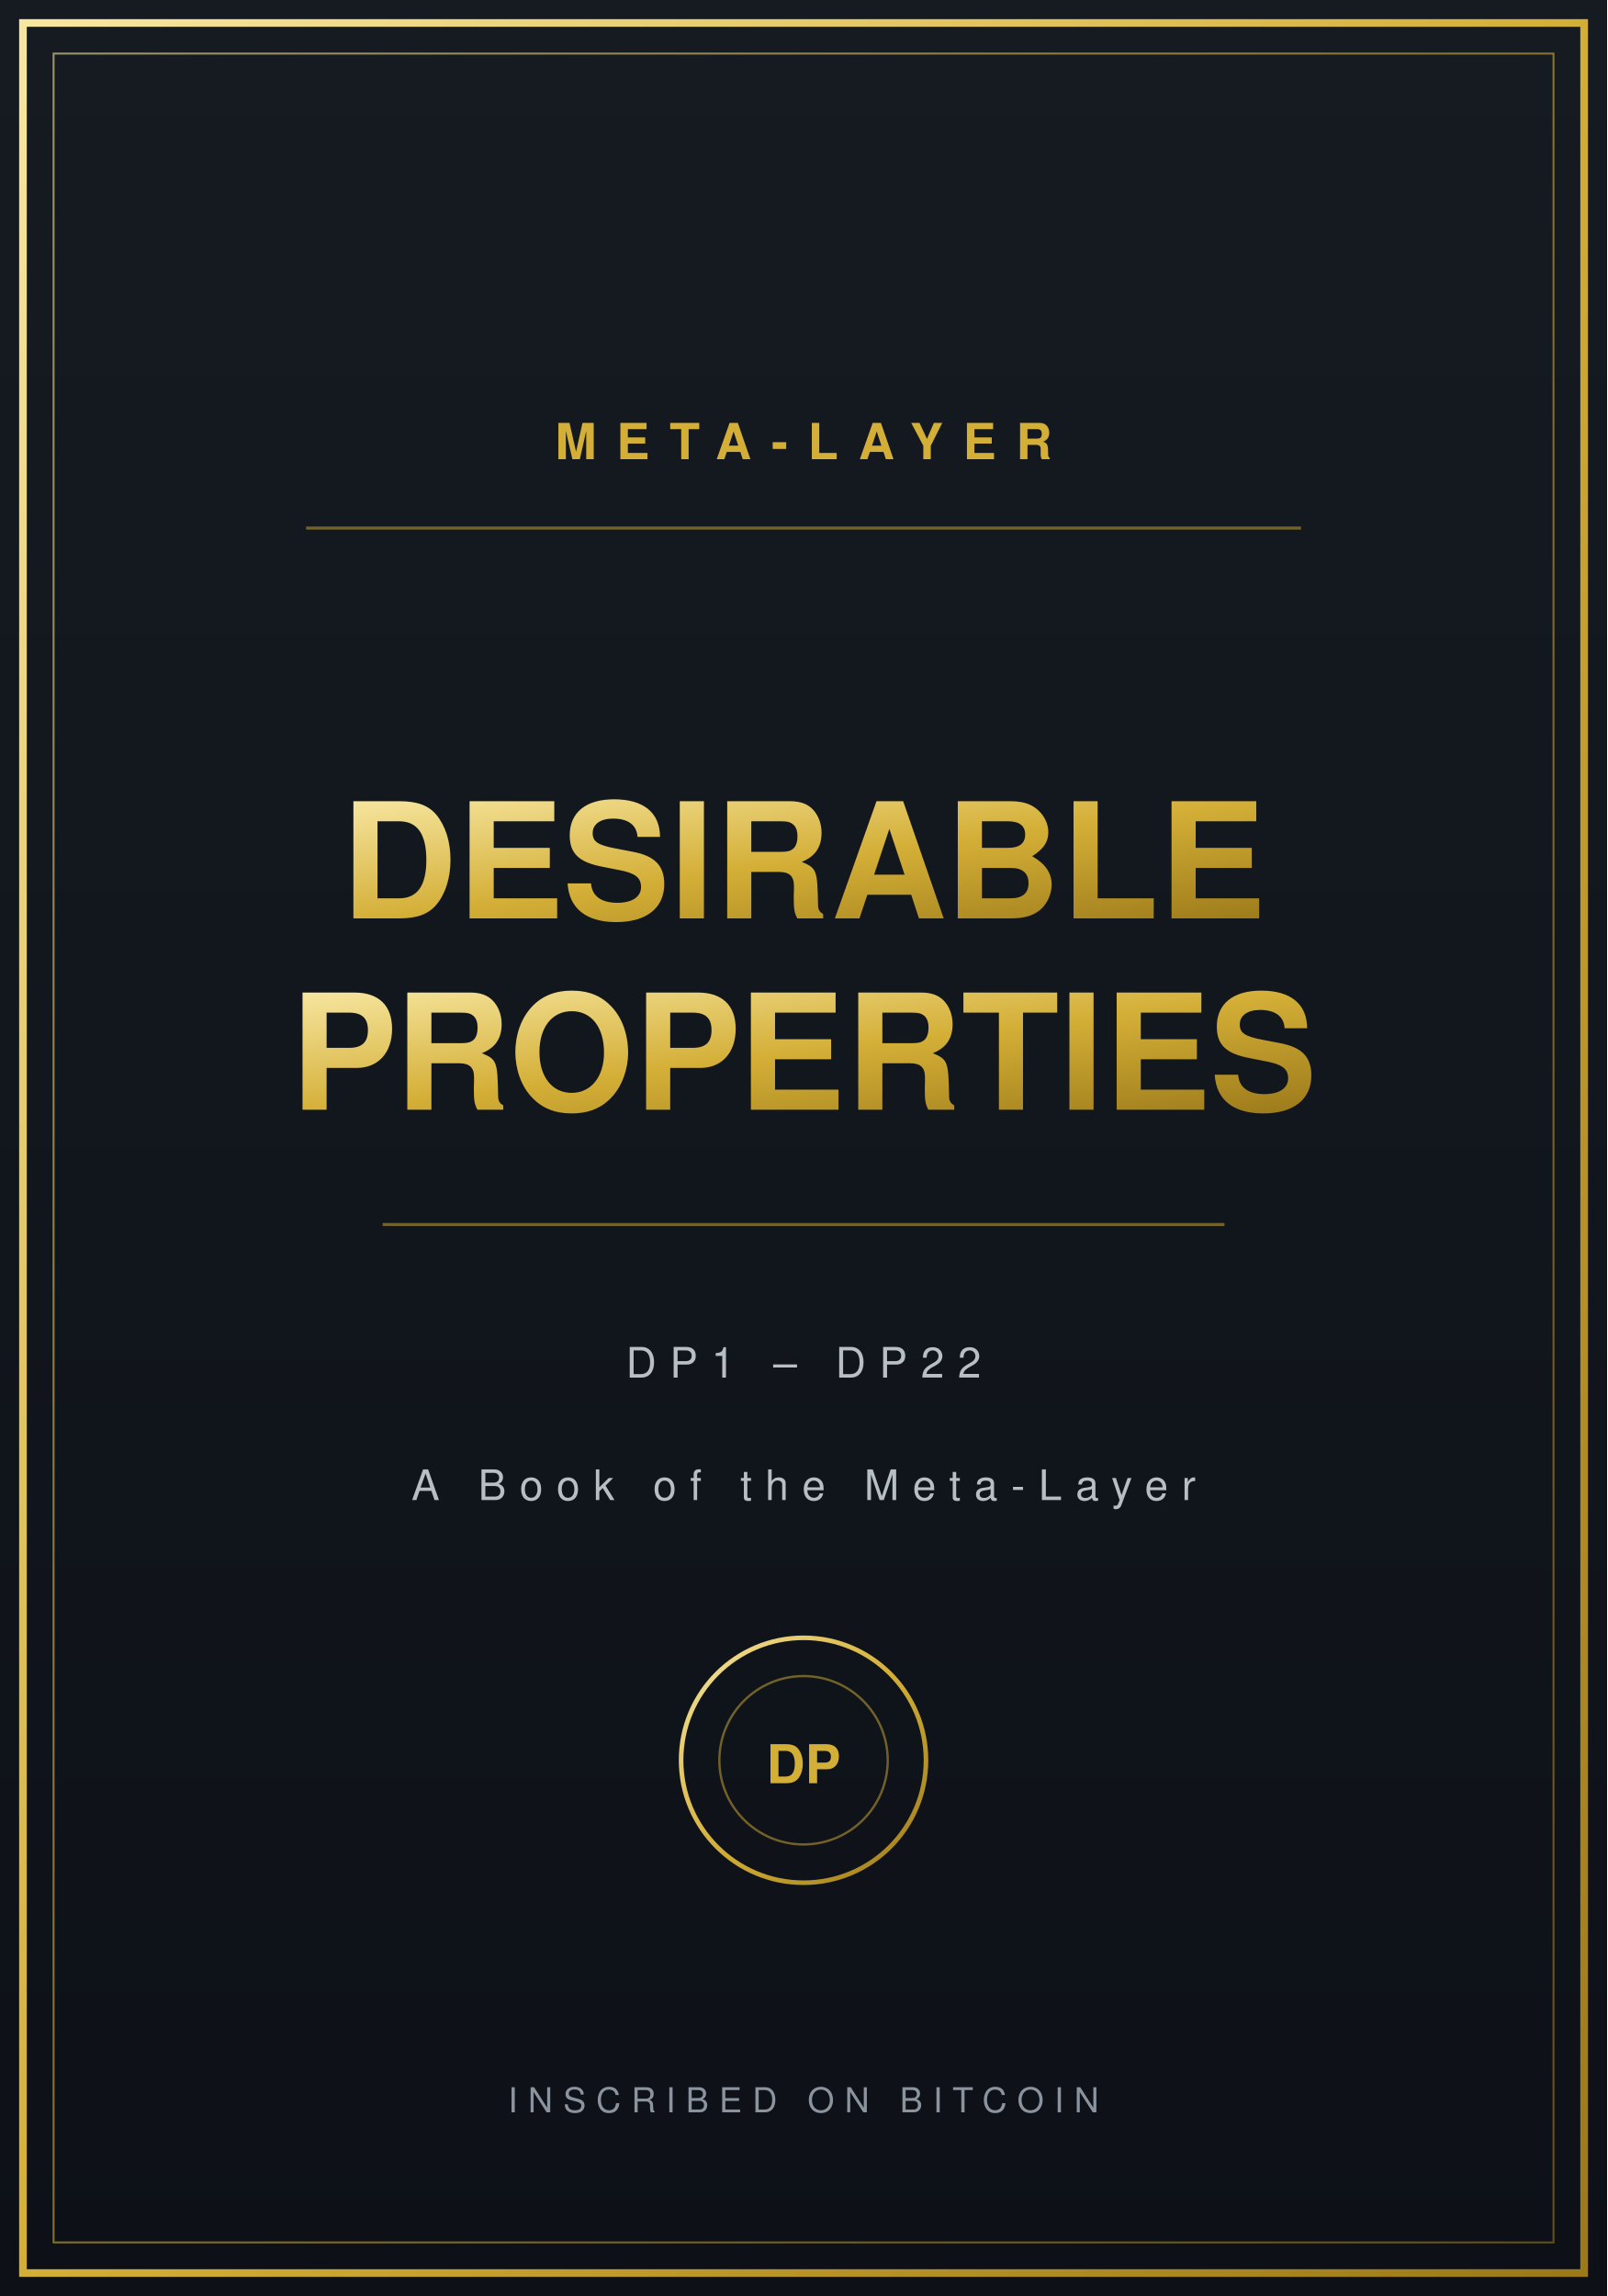
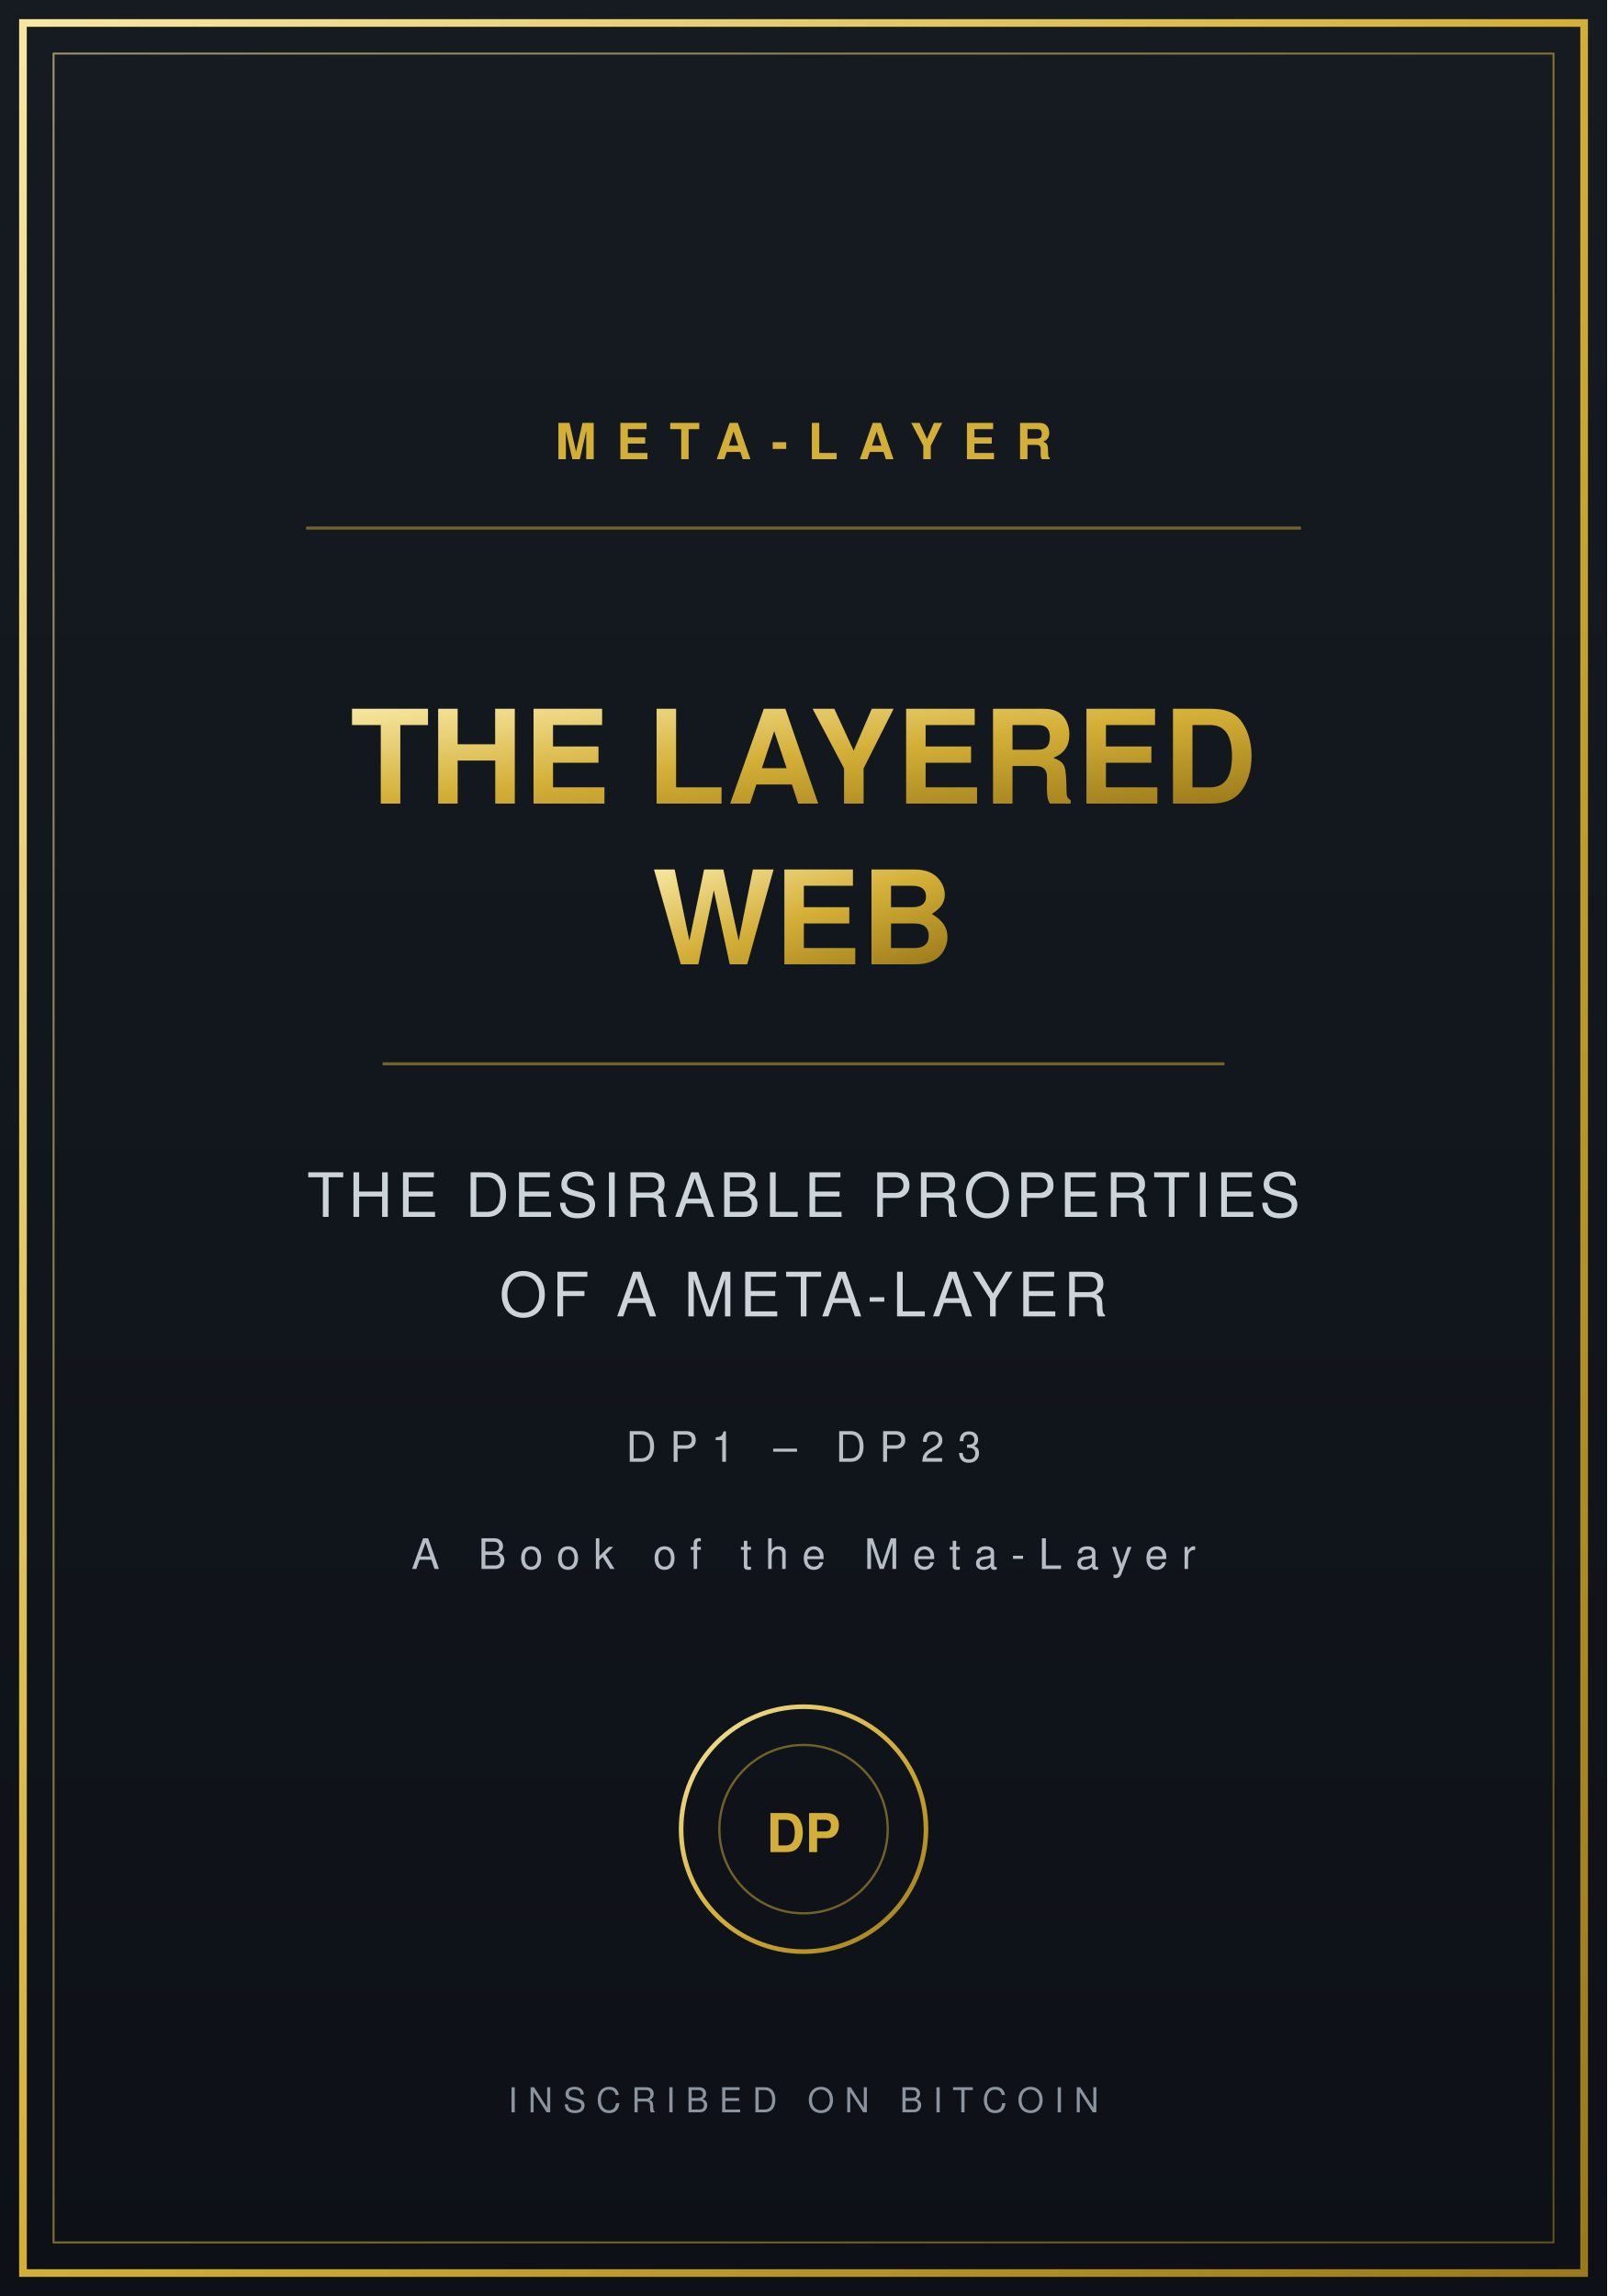
<svg xmlns="http://www.w3.org/2000/svg" viewBox="0 0 420 600" aria-label="The Layered Web book cover">
  <defs>
    <linearGradient id="goldGrad" x1="0%" y1="0%" x2="100%" y2="100%">
      <stop offset="0%" stop-color="#f7e6a0" />
      <stop offset="50%" stop-color="#d4af37" />
      <stop offset="100%" stop-color="#9c7a1a" />
    </linearGradient>
    <linearGradient id="bgGrad" x1="0%" y1="0%" x2="0%" y2="100%">
      <stop offset="0%" stop-color="#161b22" />
      <stop offset="100%" stop-color="#0d1117" />
    </linearGradient>
  </defs>
  <rect x="0" y="0" width="420" height="600" fill="url(#bgGrad)" />
  <rect x="6" y="6" width="408" height="588" fill="none" stroke="url(#goldGrad)" stroke-width="2" />
  <rect x="14" y="14" width="392" height="572" fill="none" stroke="url(#goldGrad)" stroke-width="0.5" opacity="0.6" />
  <text x="210" y="120" text-anchor="middle" font-family="Helvetica, Arial, sans-serif" font-size="13" letter-spacing="0.4em" fill="#d4af37" font-weight="700">META-LAYER</text>
  <line x1="80" y1="138" x2="340" y2="138" stroke="#d4af37" stroke-width="0.8" opacity="0.5" />
-   <text x="210" y="240" text-anchor="middle" font-family="Helvetica, Arial, sans-serif" font-size="42" font-weight="700" fill="url(#goldGrad)">DESIRABLE</text>
-   <text x="210" y="290" text-anchor="middle" font-family="Helvetica, Arial, sans-serif" font-size="42" font-weight="700" fill="url(#goldGrad)">PROPERTIES</text>
-   <line x1="100" y1="320" x2="320" y2="320" stroke="#d4af37" stroke-width="0.8" opacity="0.5" />
-   <text x="210" y="360" text-anchor="middle" font-family="Helvetica, Arial, sans-serif" font-size="11" letter-spacing="0.32em" fill="#e6edf3" opacity="0.78">DP1 – DP22</text>
-   <text x="210" y="392" text-anchor="middle" font-family="Helvetica, Arial, sans-serif" font-size="11" letter-spacing="0.32em" fill="#e6edf3" opacity="0.78">A Book of the Meta-Layer</text>
-   <g transform="translate(210, 460)">
+   <text x="210" y="210" text-anchor="middle" font-family="Helvetica, Arial, sans-serif" font-size="34" font-weight="700" fill="url(#goldGrad)">THE LAYERED</text>
+   <text x="210" y="252" text-anchor="middle" font-family="Helvetica, Arial, sans-serif" font-size="34" font-weight="700" fill="url(#goldGrad)">WEB</text>
+   <line x1="100" y1="278" x2="320" y2="278" stroke="#d4af37" stroke-width="0.8" opacity="0.5" />
+   <text x="210" y="318" text-anchor="middle" font-family="Helvetica, Arial, sans-serif" font-size="16" letter-spacing="0.08em" fill="#e6edf3" opacity="0.88">THE DESIRABLE PROPERTIES</text>
+   <text x="210" y="344" text-anchor="middle" font-family="Helvetica, Arial, sans-serif" font-size="16" letter-spacing="0.08em" fill="#e6edf3" opacity="0.88">OF A META-LAYER</text>
+   <text x="210" y="382" text-anchor="middle" font-family="Helvetica, Arial, sans-serif" font-size="11" letter-spacing="0.32em" fill="#e6edf3" opacity="0.78">DP1 – DP23</text>
+   <text x="210" y="410" text-anchor="middle" font-family="Helvetica, Arial, sans-serif" font-size="11" letter-spacing="0.32em" fill="#e6edf3" opacity="0.78">A Book of the Meta-Layer</text>
+   <g transform="translate(210, 478)">
    <circle cx="0" cy="0" r="32" fill="none" stroke="url(#goldGrad)" stroke-width="1.2" />
    <circle cx="0" cy="0" r="22" fill="none" stroke="#d4af37" stroke-width="0.6" opacity="0.5" />
    <text x="0" y="6" text-anchor="middle" font-family="Helvetica, Arial, sans-serif" font-size="14" font-weight="700" fill="#d4af37">DP</text>
  </g>
  <text x="210" y="552" text-anchor="middle" font-family="Helvetica, Arial, sans-serif" font-size="9" letter-spacing="0.3em" fill="#8b949e">INSCRIBED ON BITCOIN</text>
</svg>
